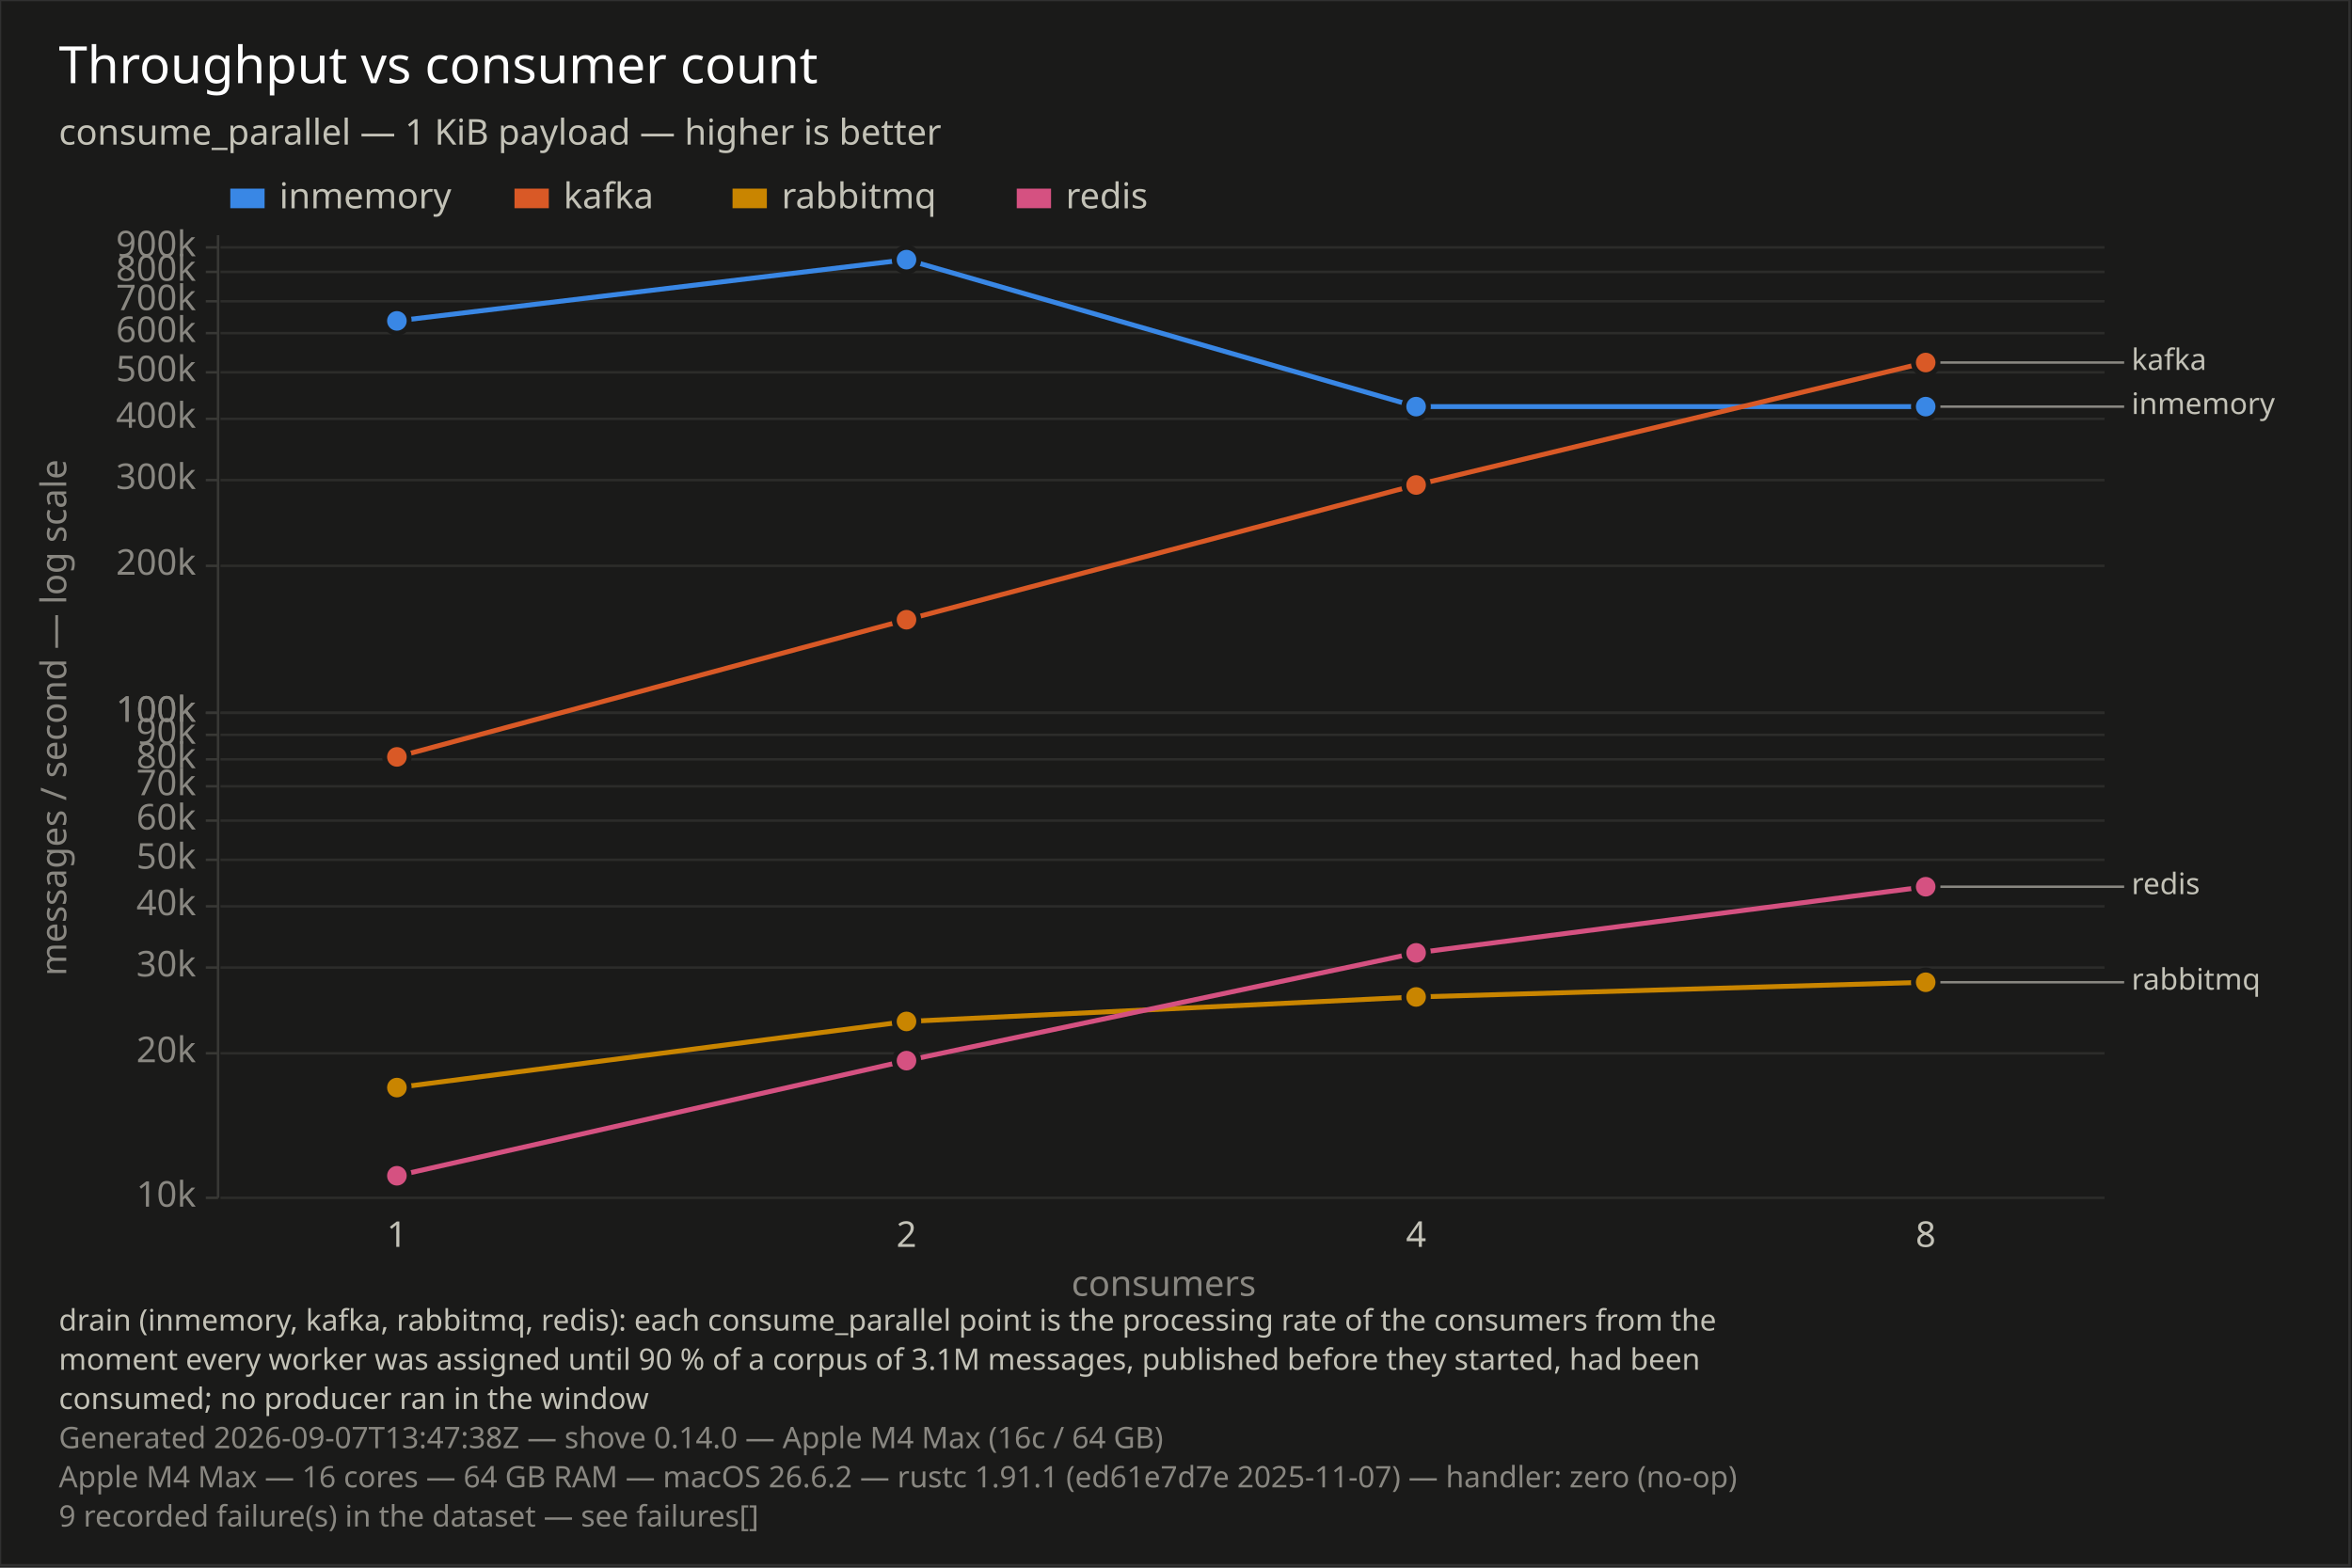
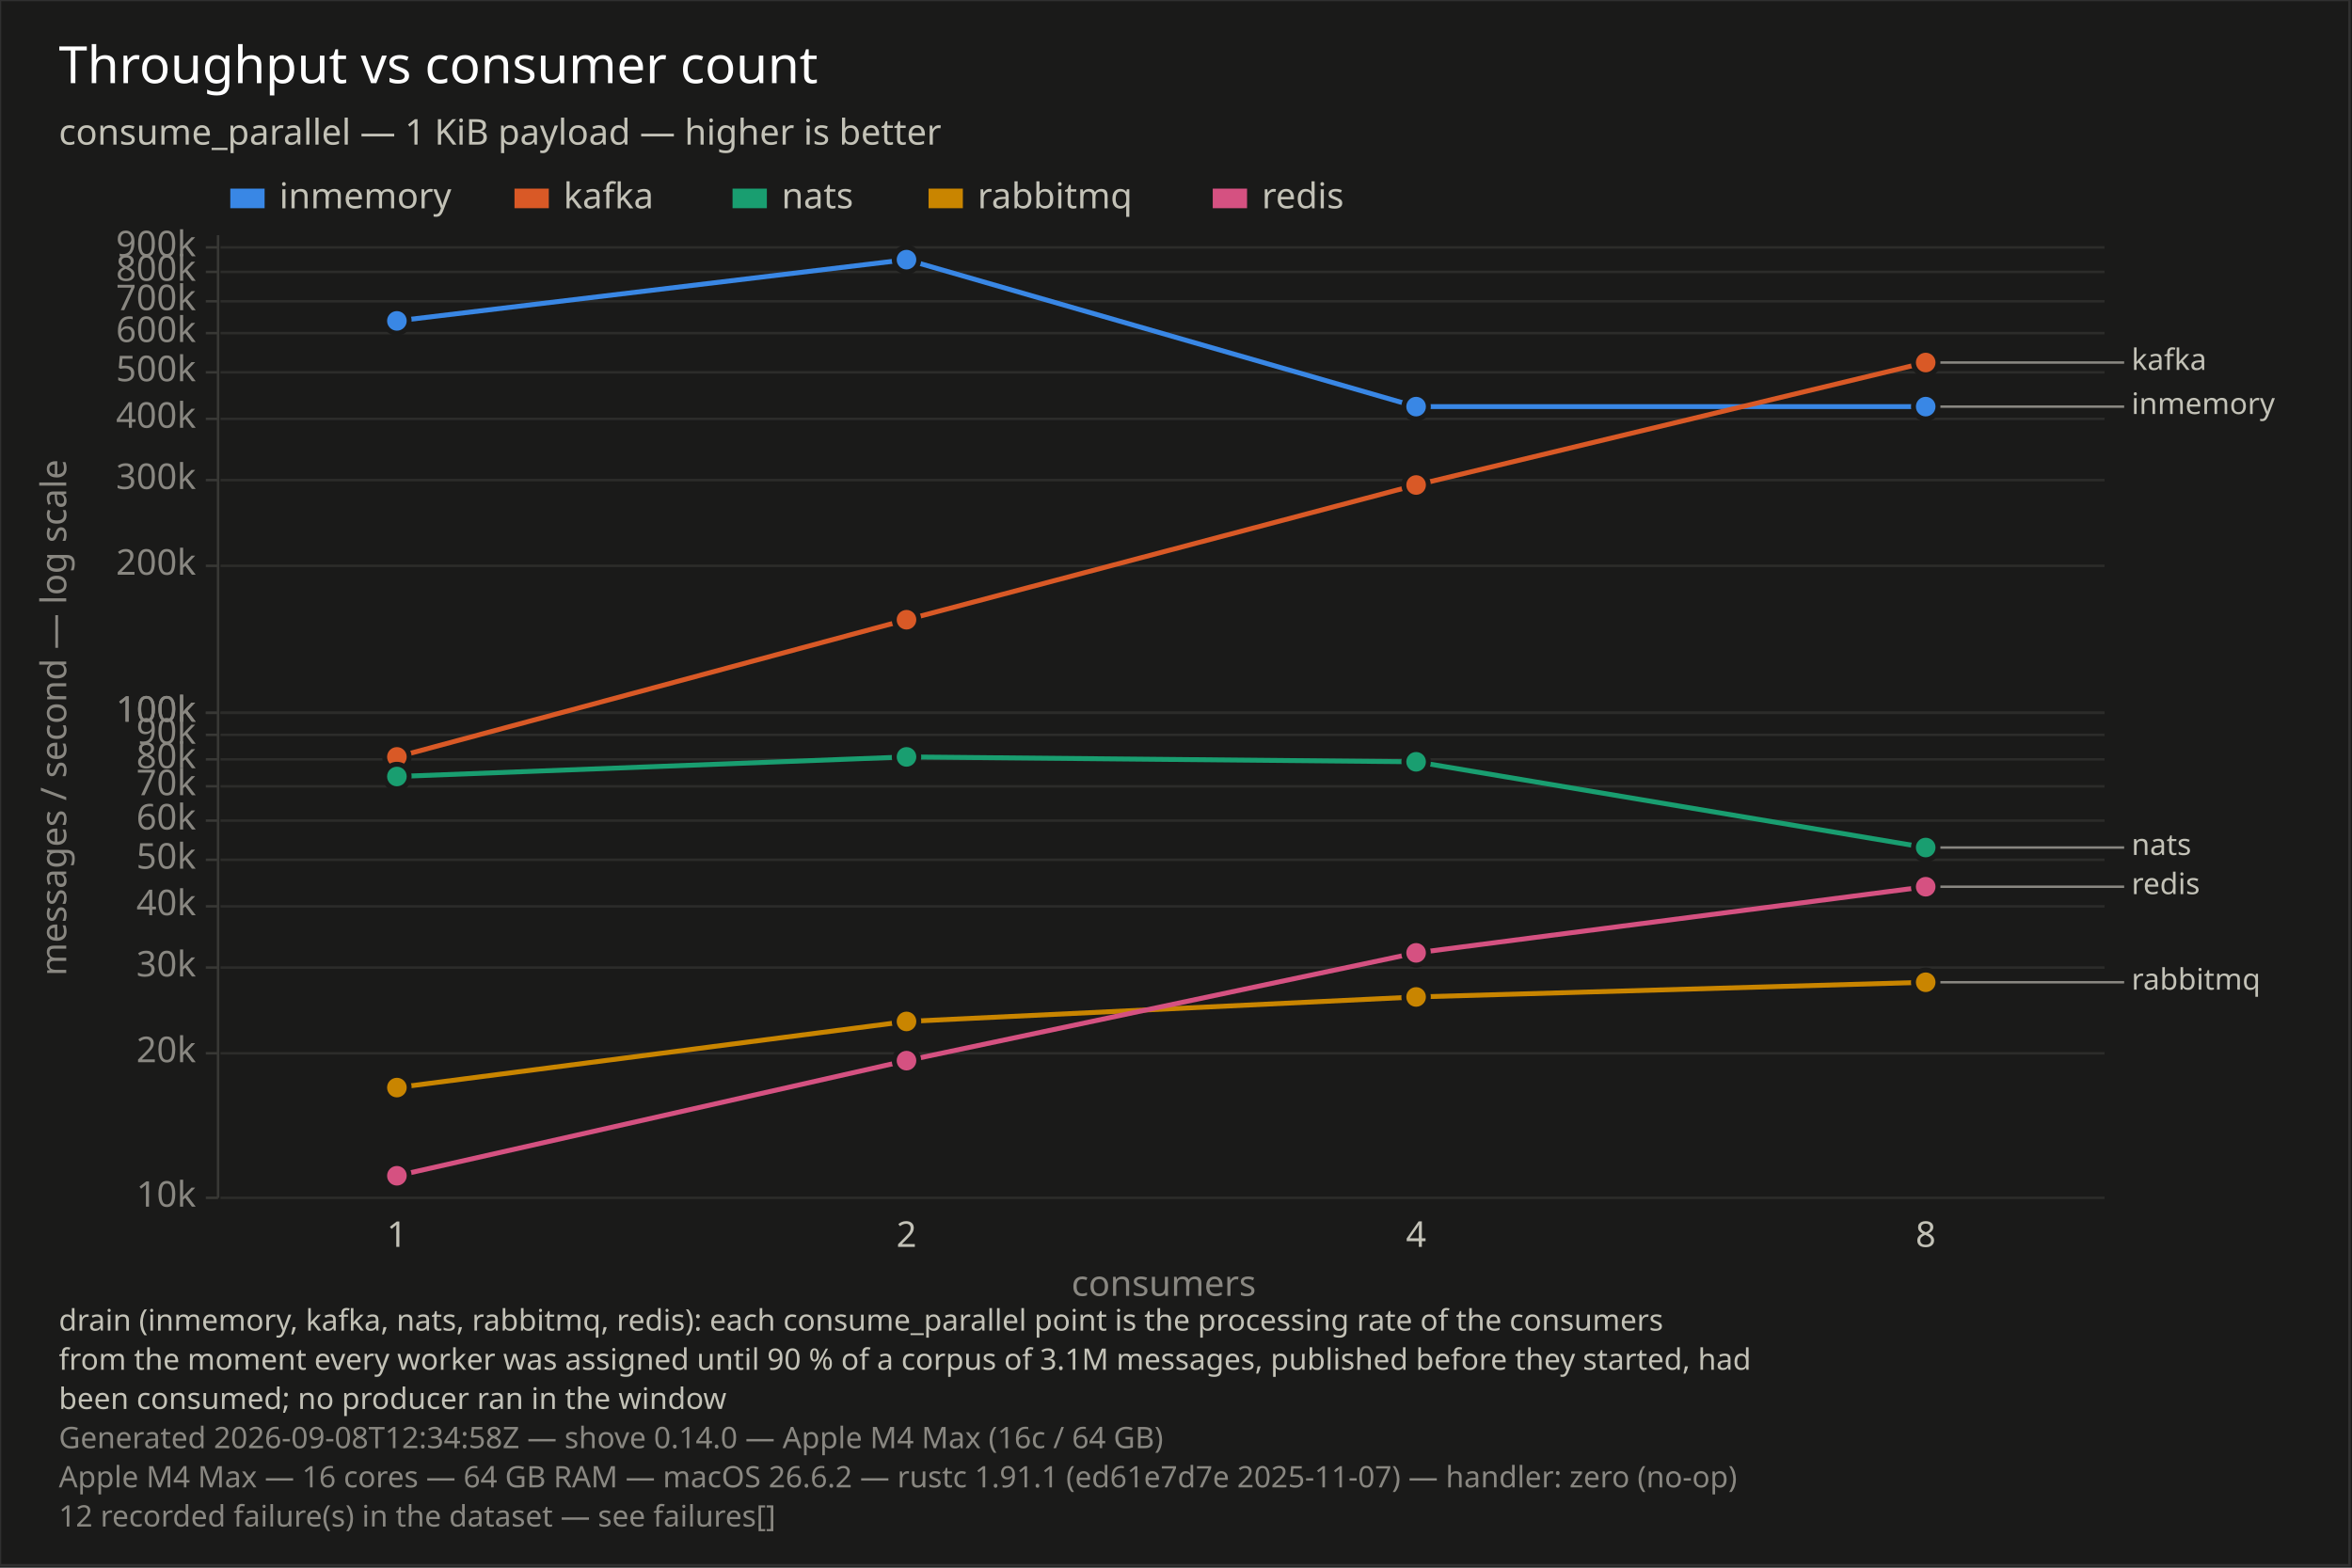
<svg xmlns="http://www.w3.org/2000/svg" width="960" height="640" viewBox="0 0 960 640">
  <rect x="0" y="0" width="960" height="640" opacity="1" fill="#1A1A19" stroke="none" />
  <rect x="0" y="0" width="959" height="639" opacity="0.1" fill="none" stroke="#FFFFFF" />
  <text x="24" y="18" dy="0.76em" text-anchor="start" font-family="sans-serif" font-size="20.968" opacity="1" fill="#FFFFFF">
Throughput vs consumer count
</text>
  <text x="24" y="48" dy="0.76em" text-anchor="start" font-family="sans-serif" font-size="14.516" opacity="1" fill="#C3C2B7">
consume_parallel — 1 KiB payload — higher is better
</text>
  <text x="24" y="534" dy="0.76em" text-anchor="start" font-family="sans-serif" font-size="12.097" opacity="1" fill="#C3C2B7">
- drain (inmemory, kafka, rabbitmq, redis): each consume_parallel point is the processing rate of the consumers from the
+ drain (inmemory, kafka, nats, rabbitmq, redis): each consume_parallel point is the processing rate of the consumers
</text>
  <text x="24" y="550" dy="0.76em" text-anchor="start" font-family="sans-serif" font-size="12.097" opacity="1" fill="#C3C2B7">
- moment every worker was assigned until 90 % of a corpus of 3.1M messages, published before they started, had been
+ from the moment every worker was assigned until 90 % of a corpus of 3.1M messages, published before they started, had
</text>
  <text x="24" y="566" dy="0.76em" text-anchor="start" font-family="sans-serif" font-size="12.097" opacity="1" fill="#C3C2B7">
- consumed; no producer ran in the window
+ been consumed; no producer ran in the window
</text>
  <text x="24" y="582" dy="0.76em" text-anchor="start" font-family="sans-serif" font-size="12.097" opacity="1" fill="#898781">
- Generated 2026-09-07T13:47:38Z — shove 0.14.0 — Apple M4 Max (16c / 64 GB)
+ Generated 2026-09-08T12:34:58Z — shove 0.14.0 — Apple M4 Max (16c / 64 GB)
</text>
  <text x="24" y="598" dy="0.76em" text-anchor="start" font-family="sans-serif" font-size="12.097" opacity="1" fill="#898781">
Apple M4 Max — 16 cores — 64 GB RAM — macOS 26.6.2 — rustc 1.91.1 (ed61e7d7e 2025-11-07) — handler: zero (no-op)
</text>
  <text x="24" y="614" dy="0.76em" text-anchor="start" font-family="sans-serif" font-size="12.097" opacity="1" fill="#898781">
- 9 recorded failure(s) in the dataset — see failures[]
+ 12 recorded failure(s) in the dataset — see failures[]
</text>
  <text x="16" y="293" dy="0.76em" text-anchor="middle" font-family="sans-serif" font-size="14.516" opacity="1" fill="#898781" transform="rotate(270, 16, 293)">
messages / second — log scale
</text>
  <line opacity="1" stroke="#2C2C2A" stroke-width="1" x1="90" y1="489" x2="859" y2="489" />
  <line opacity="1" stroke="#2C2C2A" stroke-width="1" x1="90" y1="430" x2="859" y2="430" />
  <line opacity="1" stroke="#2C2C2A" stroke-width="1" x1="90" y1="395" x2="859" y2="395" />
  <line opacity="1" stroke="#2C2C2A" stroke-width="1" x1="90" y1="370" x2="859" y2="370" />
  <line opacity="1" stroke="#2C2C2A" stroke-width="1" x1="90" y1="351" x2="859" y2="351" />
  <line opacity="1" stroke="#2C2C2A" stroke-width="1" x1="90" y1="335" x2="859" y2="335" />
  <line opacity="1" stroke="#2C2C2A" stroke-width="1" x1="90" y1="321" x2="859" y2="321" />
  <line opacity="1" stroke="#2C2C2A" stroke-width="1" x1="90" y1="310" x2="859" y2="310" />
  <line opacity="1" stroke="#2C2C2A" stroke-width="1" x1="90" y1="300" x2="859" y2="300" />
  <line opacity="1" stroke="#2C2C2A" stroke-width="1" x1="90" y1="291" x2="859" y2="291" />
  <line opacity="1" stroke="#2C2C2A" stroke-width="1" x1="90" y1="291" x2="859" y2="291" />
  <line opacity="1" stroke="#2C2C2A" stroke-width="1" x1="90" y1="231" x2="859" y2="231" />
  <line opacity="1" stroke="#2C2C2A" stroke-width="1" x1="90" y1="196" x2="859" y2="196" />
  <line opacity="1" stroke="#2C2C2A" stroke-width="1" x1="90" y1="171" x2="859" y2="171" />
  <line opacity="1" stroke="#2C2C2A" stroke-width="1" x1="90" y1="152" x2="859" y2="152" />
  <line opacity="1" stroke="#2C2C2A" stroke-width="1" x1="90" y1="136" x2="859" y2="136" />
  <line opacity="1" stroke="#2C2C2A" stroke-width="1" x1="90" y1="123" x2="859" y2="123" />
  <line opacity="1" stroke="#2C2C2A" stroke-width="1" x1="90" y1="111" x2="859" y2="111" />
  <line opacity="1" stroke="#2C2C2A" stroke-width="1" x1="90" y1="101" x2="859" y2="101" />
  <polyline fill="none" opacity="1" stroke="#383835" stroke-width="1" points="89,96 89,489 " />
  <text x="80" y="489" dy="0.5ex" text-anchor="end" font-family="sans-serif" font-size="14.516" opacity="1" fill="#898781">
10k
</text>
  <polyline fill="none" opacity="1" stroke="#383835" stroke-width="1" points="84,489 89,489 " />
  <text x="80" y="430" dy="0.5ex" text-anchor="end" font-family="sans-serif" font-size="14.516" opacity="1" fill="#898781">
20k
</text>
  <polyline fill="none" opacity="1" stroke="#383835" stroke-width="1" points="84,430 89,430 " />
  <text x="80" y="395" dy="0.5ex" text-anchor="end" font-family="sans-serif" font-size="14.516" opacity="1" fill="#898781">
30k
</text>
  <polyline fill="none" opacity="1" stroke="#383835" stroke-width="1" points="84,395 89,395 " />
  <text x="80" y="370" dy="0.5ex" text-anchor="end" font-family="sans-serif" font-size="14.516" opacity="1" fill="#898781">
40k
</text>
  <polyline fill="none" opacity="1" stroke="#383835" stroke-width="1" points="84,370 89,370 " />
  <text x="80" y="351" dy="0.5ex" text-anchor="end" font-family="sans-serif" font-size="14.516" opacity="1" fill="#898781">
50k
</text>
  <polyline fill="none" opacity="1" stroke="#383835" stroke-width="1" points="84,351 89,351 " />
  <text x="80" y="335" dy="0.5ex" text-anchor="end" font-family="sans-serif" font-size="14.516" opacity="1" fill="#898781">
60k
</text>
  <polyline fill="none" opacity="1" stroke="#383835" stroke-width="1" points="84,335 89,335 " />
  <text x="80" y="321" dy="0.5ex" text-anchor="end" font-family="sans-serif" font-size="14.516" opacity="1" fill="#898781">
70k
</text>
  <polyline fill="none" opacity="1" stroke="#383835" stroke-width="1" points="84,321 89,321 " />
  <text x="80" y="310" dy="0.5ex" text-anchor="end" font-family="sans-serif" font-size="14.516" opacity="1" fill="#898781">
80k
</text>
  <polyline fill="none" opacity="1" stroke="#383835" stroke-width="1" points="84,310 89,310 " />
  <text x="80" y="300" dy="0.5ex" text-anchor="end" font-family="sans-serif" font-size="14.516" opacity="1" fill="#898781">
90k
</text>
  <polyline fill="none" opacity="1" stroke="#383835" stroke-width="1" points="84,300 89,300 " />
  <text x="80" y="291" dy="0.5ex" text-anchor="end" font-family="sans-serif" font-size="14.516" opacity="1" fill="#898781">
100k
</text>
  <polyline fill="none" opacity="1" stroke="#383835" stroke-width="1" points="84,291 89,291 " />
  <text x="80" y="291" dy="0.5ex" text-anchor="end" font-family="sans-serif" font-size="14.516" opacity="1" fill="#898781">
100k
</text>
  <polyline fill="none" opacity="1" stroke="#383835" stroke-width="1" points="84,291 89,291 " />
  <text x="80" y="231" dy="0.5ex" text-anchor="end" font-family="sans-serif" font-size="14.516" opacity="1" fill="#898781">
200k
</text>
  <polyline fill="none" opacity="1" stroke="#383835" stroke-width="1" points="84,231 89,231 " />
  <text x="80" y="196" dy="0.5ex" text-anchor="end" font-family="sans-serif" font-size="14.516" opacity="1" fill="#898781">
300k
</text>
  <polyline fill="none" opacity="1" stroke="#383835" stroke-width="1" points="84,196 89,196 " />
  <text x="80" y="171" dy="0.5ex" text-anchor="end" font-family="sans-serif" font-size="14.516" opacity="1" fill="#898781">
400k
</text>
  <polyline fill="none" opacity="1" stroke="#383835" stroke-width="1" points="84,171 89,171 " />
  <text x="80" y="152" dy="0.5ex" text-anchor="end" font-family="sans-serif" font-size="14.516" opacity="1" fill="#898781">
500k
</text>
  <polyline fill="none" opacity="1" stroke="#383835" stroke-width="1" points="84,152 89,152 " />
  <text x="80" y="136" dy="0.5ex" text-anchor="end" font-family="sans-serif" font-size="14.516" opacity="1" fill="#898781">
600k
</text>
  <polyline fill="none" opacity="1" stroke="#383835" stroke-width="1" points="84,136 89,136 " />
  <text x="80" y="123" dy="0.5ex" text-anchor="end" font-family="sans-serif" font-size="14.516" opacity="1" fill="#898781">
700k
</text>
  <polyline fill="none" opacity="1" stroke="#383835" stroke-width="1" points="84,123 89,123 " />
  <text x="80" y="111" dy="0.5ex" text-anchor="end" font-family="sans-serif" font-size="14.516" opacity="1" fill="#898781">
800k
</text>
  <polyline fill="none" opacity="1" stroke="#383835" stroke-width="1" points="84,111 89,111 " />
  <text x="80" y="101" dy="0.5ex" text-anchor="end" font-family="sans-serif" font-size="14.516" opacity="1" fill="#898781">
900k
</text>
  <polyline fill="none" opacity="1" stroke="#383835" stroke-width="1" points="84,101 89,101 " />
  <polyline fill="none" opacity="1" stroke="#3987E5" stroke-width="2" points="162,131 370,106 578,166 786,166 " />
  <polyline fill="none" opacity="1" stroke="#D95926" stroke-width="2" points="162,309 370,253 578,198 786,148 " />
+   <polyline fill="none" opacity="1" stroke="#199E70" stroke-width="2" points="162,317 370,309 578,311 786,346 " />
  <polyline fill="none" opacity="1" stroke="#C98500" stroke-width="2" points="162,444 370,417 578,407 786,401 " />
  <polyline fill="none" opacity="1" stroke="#D55181" stroke-width="2" points="162,480 370,433 578,389 786,362 " />
  <circle cx="162" cy="131" r="6" opacity="1" fill="#1A1A19" stroke="none" stroke-width="0" />
  <circle cx="162" cy="131" r="4" opacity="1" fill="#3987E5" stroke="none" stroke-width="0" />
  <circle cx="370" cy="106" r="6" opacity="1" fill="#1A1A19" stroke="none" stroke-width="0" />
  <circle cx="370" cy="106" r="4" opacity="1" fill="#3987E5" stroke="none" stroke-width="0" />
  <circle cx="578" cy="166" r="6" opacity="1" fill="#1A1A19" stroke="none" stroke-width="0" />
  <circle cx="578" cy="166" r="4" opacity="1" fill="#3987E5" stroke="none" stroke-width="0" />
  <circle cx="786" cy="166" r="6" opacity="1" fill="#1A1A19" stroke="none" stroke-width="0" />
  <circle cx="786" cy="166" r="4" opacity="1" fill="#3987E5" stroke="none" stroke-width="0" />
  <circle cx="162" cy="309" r="6" opacity="1" fill="#1A1A19" stroke="none" stroke-width="0" />
  <circle cx="162" cy="309" r="4" opacity="1" fill="#D95926" stroke="none" stroke-width="0" />
  <circle cx="370" cy="253" r="6" opacity="1" fill="#1A1A19" stroke="none" stroke-width="0" />
  <circle cx="370" cy="253" r="4" opacity="1" fill="#D95926" stroke="none" stroke-width="0" />
  <circle cx="578" cy="198" r="6" opacity="1" fill="#1A1A19" stroke="none" stroke-width="0" />
  <circle cx="578" cy="198" r="4" opacity="1" fill="#D95926" stroke="none" stroke-width="0" />
  <circle cx="786" cy="148" r="6" opacity="1" fill="#1A1A19" stroke="none" stroke-width="0" />
  <circle cx="786" cy="148" r="4" opacity="1" fill="#D95926" stroke="none" stroke-width="0" />
+   <circle cx="162" cy="317" r="6" opacity="1" fill="#1A1A19" stroke="none" stroke-width="0" />
+   <circle cx="162" cy="317" r="4" opacity="1" fill="#199E70" stroke="none" stroke-width="0" />
+   <circle cx="370" cy="309" r="6" opacity="1" fill="#1A1A19" stroke="none" stroke-width="0" />
+   <circle cx="370" cy="309" r="4" opacity="1" fill="#199E70" stroke="none" stroke-width="0" />
+   <circle cx="578" cy="311" r="6" opacity="1" fill="#1A1A19" stroke="none" stroke-width="0" />
+   <circle cx="578" cy="311" r="4" opacity="1" fill="#199E70" stroke="none" stroke-width="0" />
+   <circle cx="786" cy="346" r="6" opacity="1" fill="#1A1A19" stroke="none" stroke-width="0" />
+   <circle cx="786" cy="346" r="4" opacity="1" fill="#199E70" stroke="none" stroke-width="0" />
  <circle cx="162" cy="444" r="6" opacity="1" fill="#1A1A19" stroke="none" stroke-width="0" />
  <circle cx="162" cy="444" r="4" opacity="1" fill="#C98500" stroke="none" stroke-width="0" />
  <circle cx="370" cy="417" r="6" opacity="1" fill="#1A1A19" stroke="none" stroke-width="0" />
  <circle cx="370" cy="417" r="4" opacity="1" fill="#C98500" stroke="none" stroke-width="0" />
  <circle cx="578" cy="407" r="6" opacity="1" fill="#1A1A19" stroke="none" stroke-width="0" />
  <circle cx="578" cy="407" r="4" opacity="1" fill="#C98500" stroke="none" stroke-width="0" />
  <circle cx="786" cy="401" r="6" opacity="1" fill="#1A1A19" stroke="none" stroke-width="0" />
  <circle cx="786" cy="401" r="4" opacity="1" fill="#C98500" stroke="none" stroke-width="0" />
  <circle cx="162" cy="480" r="6" opacity="1" fill="#1A1A19" stroke="none" stroke-width="0" />
  <circle cx="162" cy="480" r="4" opacity="1" fill="#D55181" stroke="none" stroke-width="0" />
  <circle cx="370" cy="433" r="6" opacity="1" fill="#1A1A19" stroke="none" stroke-width="0" />
  <circle cx="370" cy="433" r="4" opacity="1" fill="#D55181" stroke="none" stroke-width="0" />
  <circle cx="578" cy="389" r="6" opacity="1" fill="#1A1A19" stroke="none" stroke-width="0" />
  <circle cx="578" cy="389" r="4" opacity="1" fill="#D55181" stroke="none" stroke-width="0" />
  <circle cx="786" cy="362" r="6" opacity="1" fill="#1A1A19" stroke="none" stroke-width="0" />
  <circle cx="786" cy="362" r="4" opacity="1" fill="#D55181" stroke="none" stroke-width="0" />
  <polyline fill="none" opacity="1" stroke="#898781" stroke-width="1" points="792,148 867,148 " />
  <text x="870" y="148" dy="0.5ex" text-anchor="start" font-family="sans-serif" font-size="12.097" opacity="1" fill="#C3C2B7">
kafka
</text>
  <polyline fill="none" opacity="1" stroke="#898781" stroke-width="1" points="792,166 867,166 " />
  <text x="870" y="166" dy="0.5ex" text-anchor="start" font-family="sans-serif" font-size="12.097" opacity="1" fill="#C3C2B7">
inmemory
</text>
+   <polyline fill="none" opacity="1" stroke="#898781" stroke-width="1" points="792,346 867,346 " />
+   <text x="870" y="346" dy="0.5ex" text-anchor="start" font-family="sans-serif" font-size="12.097" opacity="1" fill="#C3C2B7">
+ nats
+ </text>
  <polyline fill="none" opacity="1" stroke="#898781" stroke-width="1" points="792,362 867,362 " />
  <text x="870" y="362" dy="0.5ex" text-anchor="start" font-family="sans-serif" font-size="12.097" opacity="1" fill="#C3C2B7">
redis
</text>
  <polyline fill="none" opacity="1" stroke="#898781" stroke-width="1" points="792,401 867,401 " />
  <text x="870" y="401" dy="0.5ex" text-anchor="start" font-family="sans-serif" font-size="12.097" opacity="1" fill="#C3C2B7">
rabbitmq
</text>
  <text x="162" y="498" dy="0.76em" text-anchor="middle" font-family="sans-serif" font-size="14.516" opacity="1" fill="#C3C2B7">
1
</text>
  <text x="370" y="498" dy="0.76em" text-anchor="middle" font-family="sans-serif" font-size="14.516" opacity="1" fill="#C3C2B7">
2
</text>
  <text x="578" y="498" dy="0.76em" text-anchor="middle" font-family="sans-serif" font-size="14.516" opacity="1" fill="#C3C2B7">
4
</text>
  <text x="786" y="498" dy="0.76em" text-anchor="middle" font-family="sans-serif" font-size="14.516" opacity="1" fill="#C3C2B7">
8
</text>
  <text x="475" y="518" dy="0.76em" text-anchor="middle" font-family="sans-serif" font-size="14.516" opacity="1" fill="#898781">
consumers
</text>
  <rect x="94" y="77" width="14" height="8" opacity="1" fill="#3987E5" stroke="none" />
  <text x="114" y="74" dy="0.76em" text-anchor="start" font-family="sans-serif" font-size="14.516" opacity="1" fill="#C3C2B7">
inmemory
</text>
  <rect x="210" y="77" width="14" height="8" opacity="1" fill="#D95926" stroke="none" />
  <text x="230" y="74" dy="0.76em" text-anchor="start" font-family="sans-serif" font-size="14.516" opacity="1" fill="#C3C2B7">
kafka
</text>
-   <rect x="299" y="77" width="14" height="8" opacity="1" fill="#C98500" stroke="none" />
+   <rect x="299" y="77" width="14" height="8" opacity="1" fill="#199E70" stroke="none" />
  <text x="319" y="74" dy="0.76em" text-anchor="start" font-family="sans-serif" font-size="14.516" opacity="1" fill="#C3C2B7">
+ nats
+ </text>
+   <rect x="379" y="77" width="14" height="8" opacity="1" fill="#C98500" stroke="none" />
+   <text x="399" y="74" dy="0.76em" text-anchor="start" font-family="sans-serif" font-size="14.516" opacity="1" fill="#C3C2B7">
rabbitmq
</text>
-   <rect x="415" y="77" width="14" height="8" opacity="1" fill="#D55181" stroke="none" />
-   <text x="435" y="74" dy="0.76em" text-anchor="start" font-family="sans-serif" font-size="14.516" opacity="1" fill="#C3C2B7">
+   <rect x="495" y="77" width="14" height="8" opacity="1" fill="#D55181" stroke="none" />
+   <text x="515" y="74" dy="0.76em" text-anchor="start" font-family="sans-serif" font-size="14.516" opacity="1" fill="#C3C2B7">
redis
</text>
</svg>
